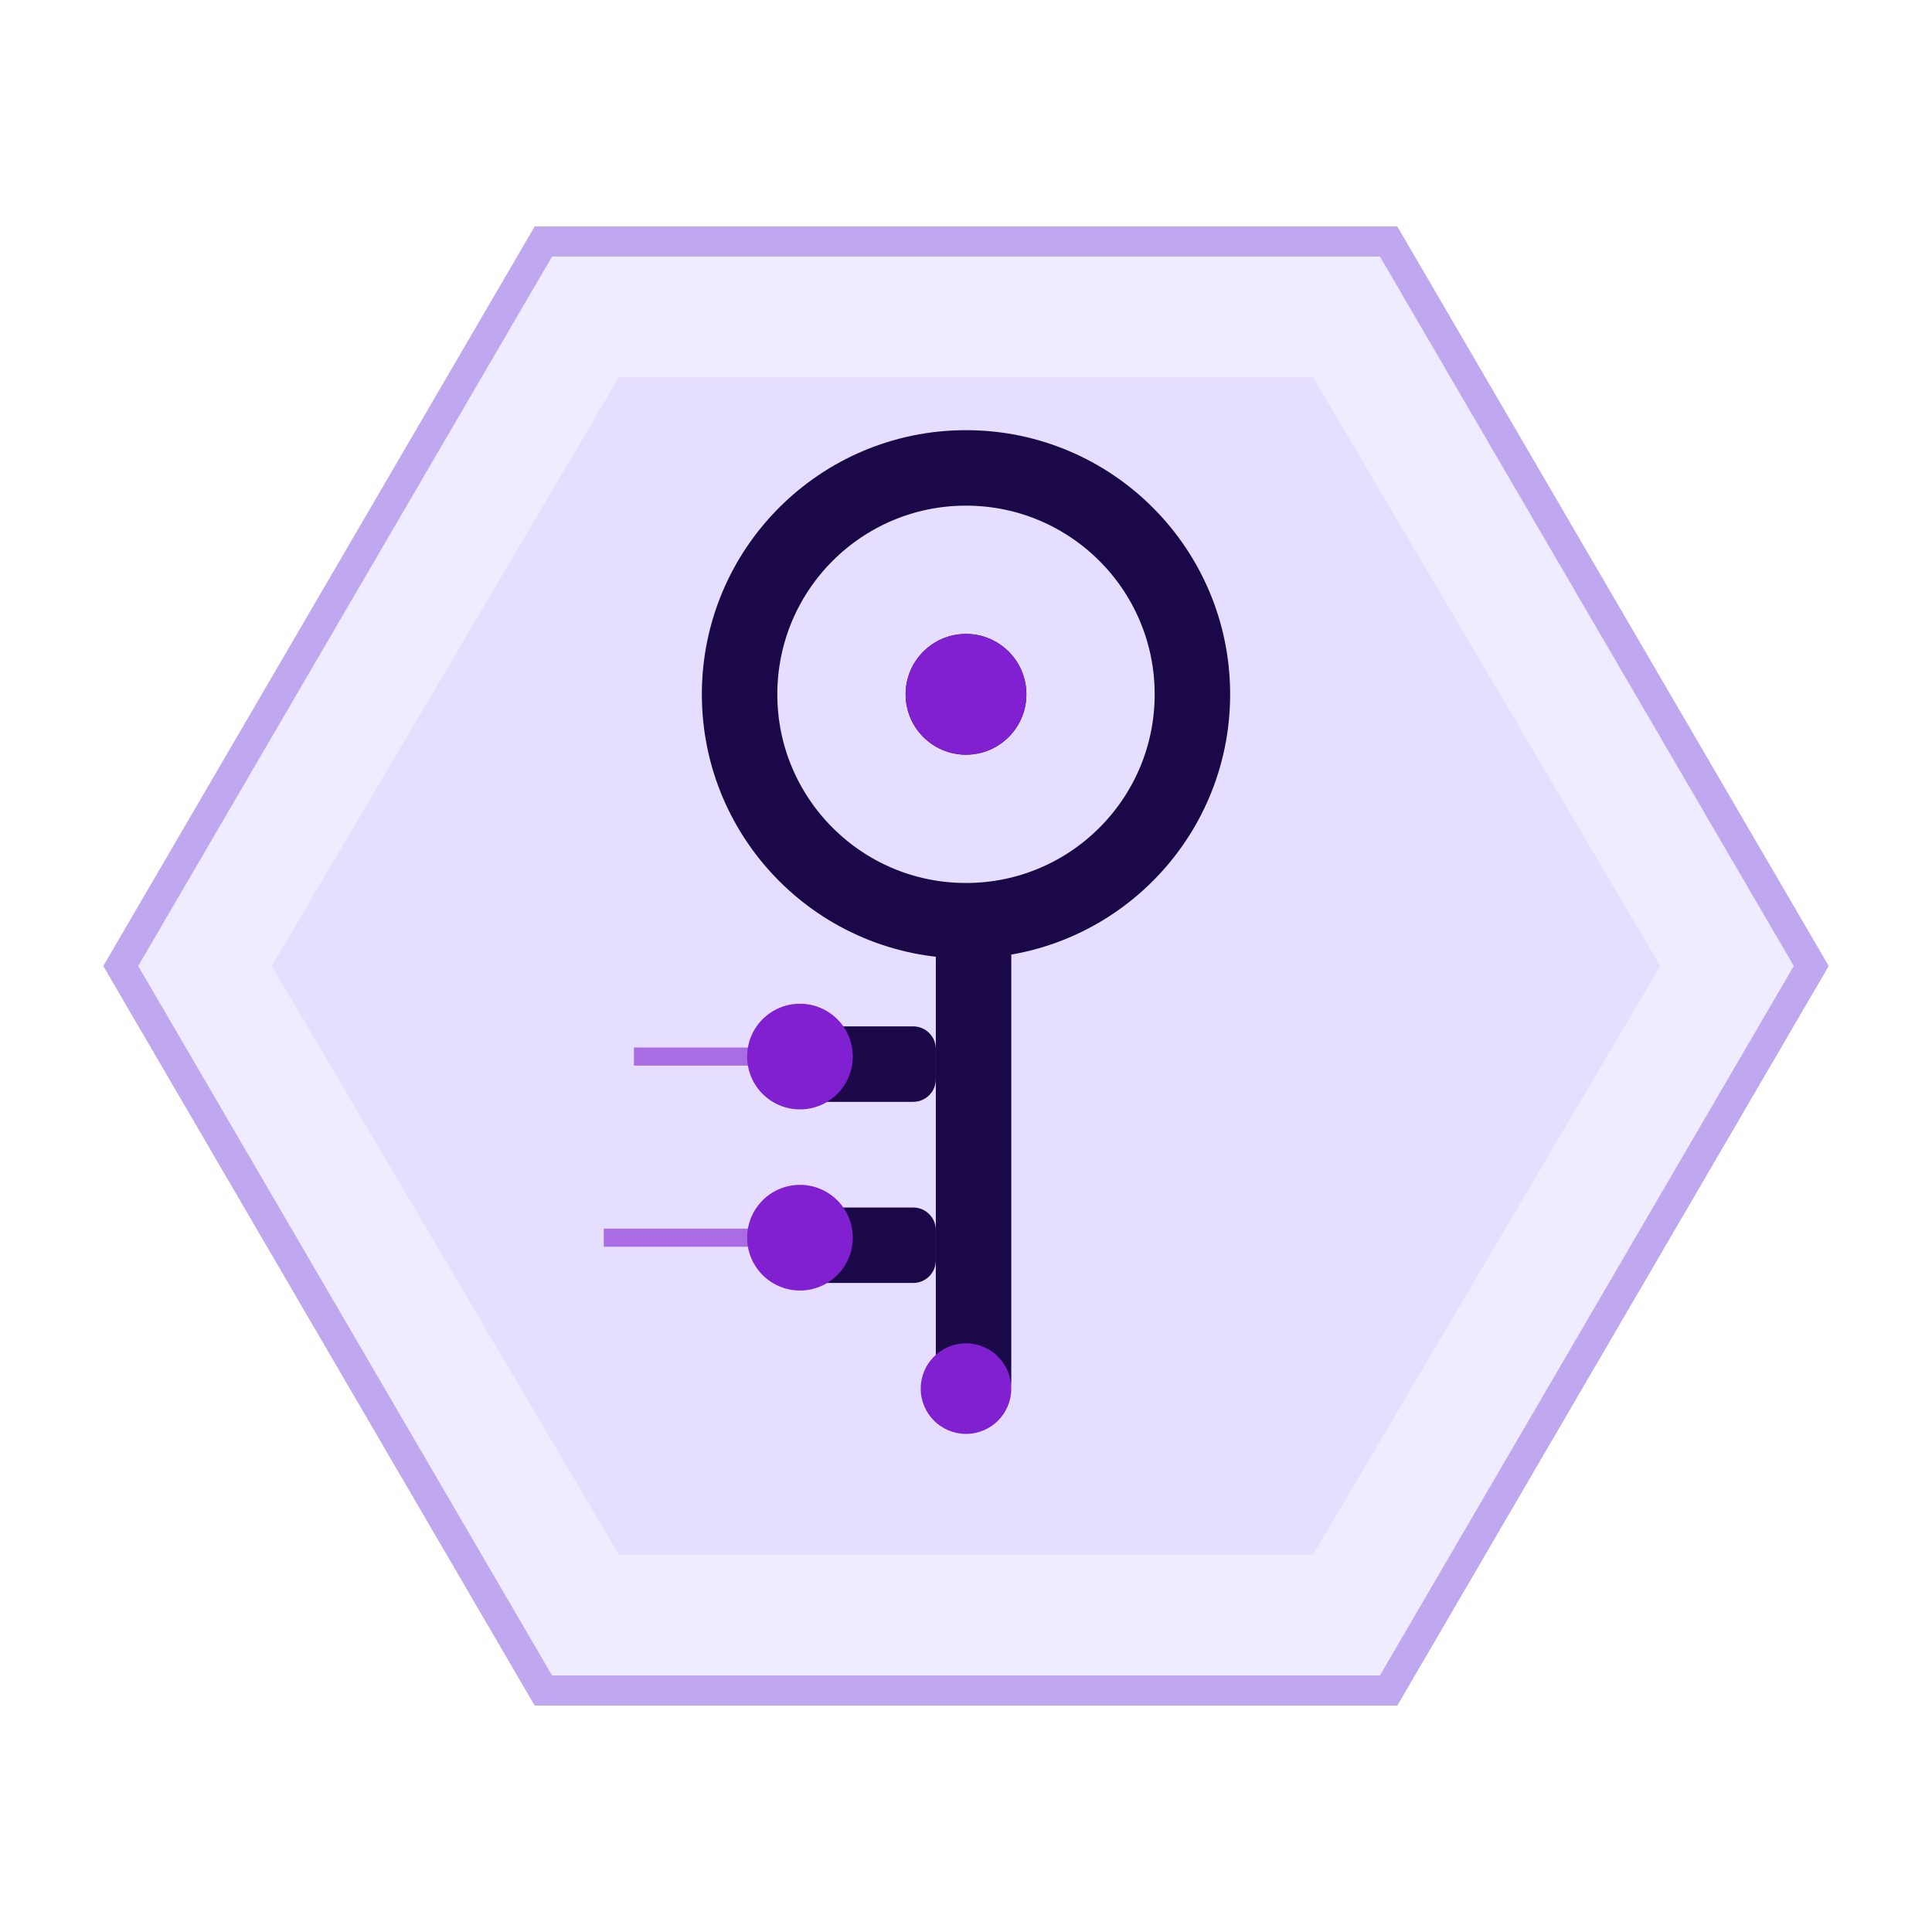
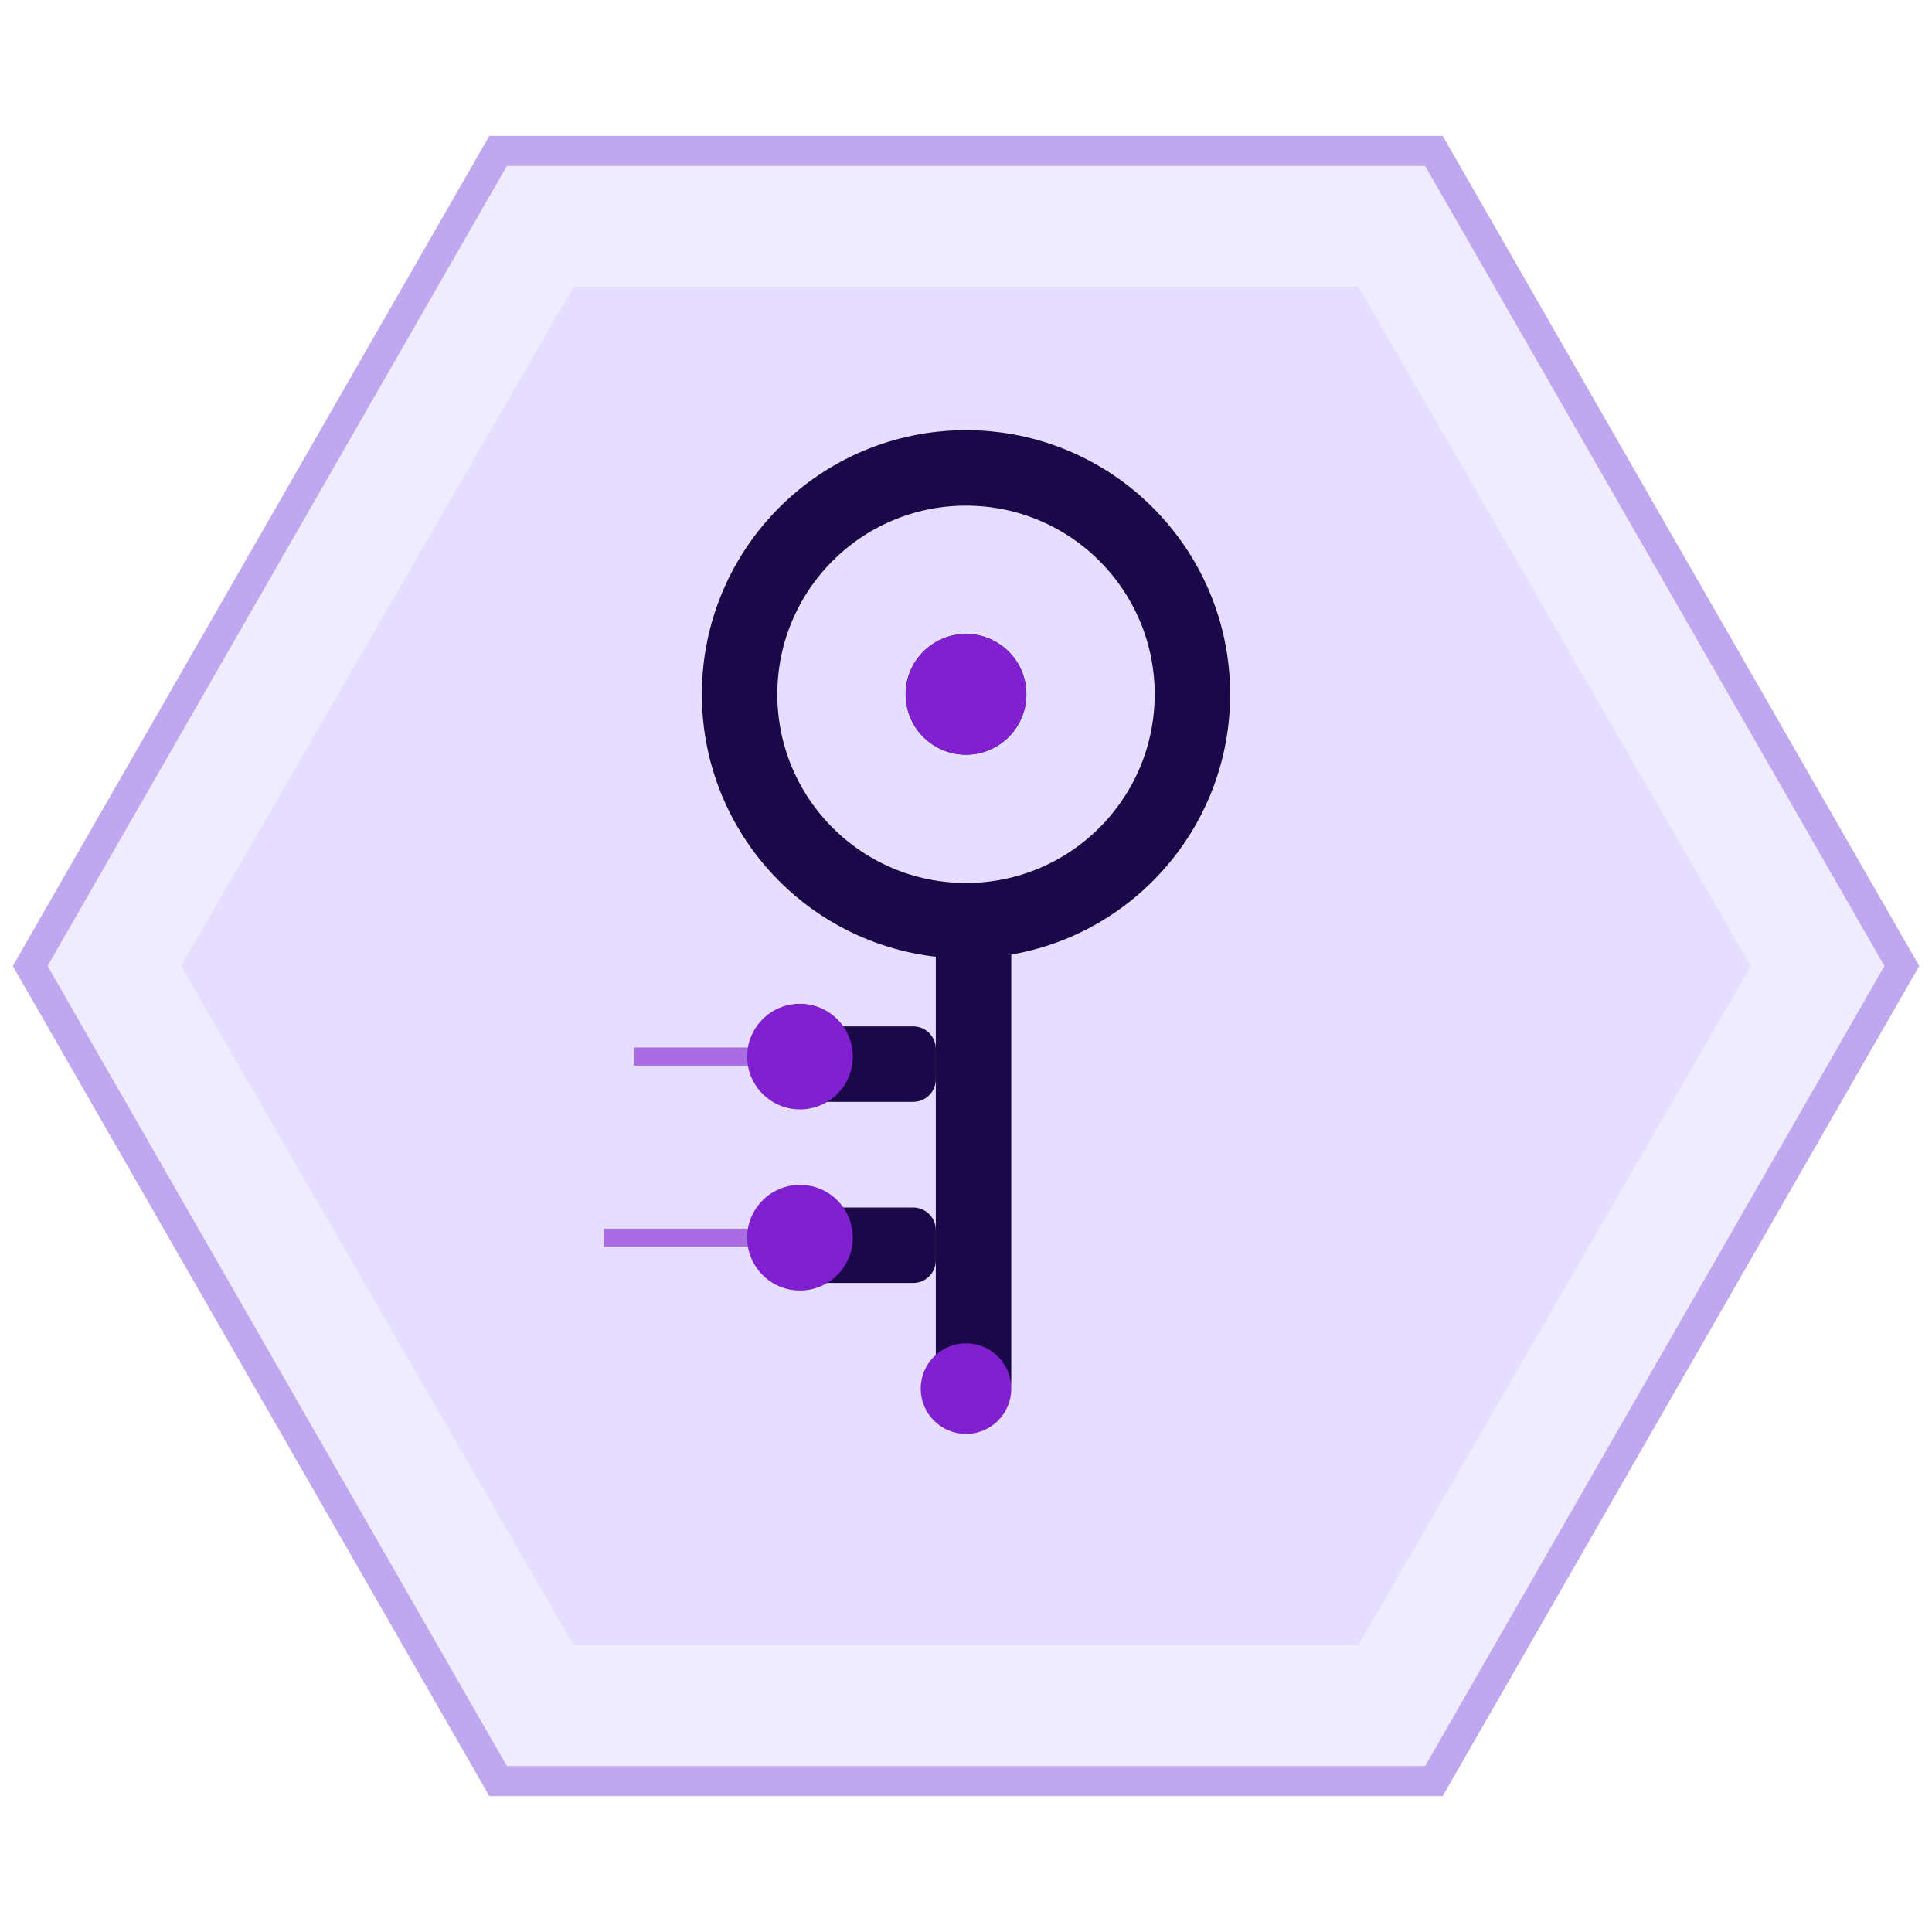
<svg xmlns="http://www.w3.org/2000/svg" viewBox="0 0 128 128">
-   <polygon points="120,64 92,16 36,16 8,64 36,112 92,112" fill="#f0ecff" stroke="#c0a8f0" stroke-width="2" />
-   <polygon points="110,64 87,25 41,25 18,64 41,103 87,103" fill="#e6deff" />
+   <polygon points="126,64 95,10 33,10 2,64 33,118 95,118" fill="#f0ecff" stroke="#c0a8f0" stroke-width="2" />
+   <polygon points="116,64 90,19 38,19 12,64 38,109 90,109" fill="#e6deff" />
  <circle cx="64" cy="46" r="15" fill="#e6deff" stroke="#1a0848" stroke-width="5" />
  <circle cx="64" cy="46" r="4" fill="#1a0848" />
  <rect x="62" y="59" width="5" height="34" rx="1.5" fill="#1a0848" />
  <rect x="53" y="68" width="9" height="5" rx="1.5" fill="#1a0848" />
  <rect x="53" y="80" width="9" height="5" rx="1.5" fill="#1a0848" />
  <circle cx="53" cy="70" r="3.5" fill="#8020d0" />
  <circle cx="53" cy="82" r="3.5" fill="#8020d0" />
  <circle cx="64" cy="46" r="4" fill="#8020d0" />
  <circle cx="64" cy="92" r="3" fill="#8020d0" />
  <line x1="53" y1="70" x2="42" y2="70" stroke="#8020d0" stroke-width="1.2" opacity="0.6" />
  <line x1="53" y1="82" x2="40" y2="82" stroke="#8020d0" stroke-width="1.2" opacity="0.6" />
</svg>
